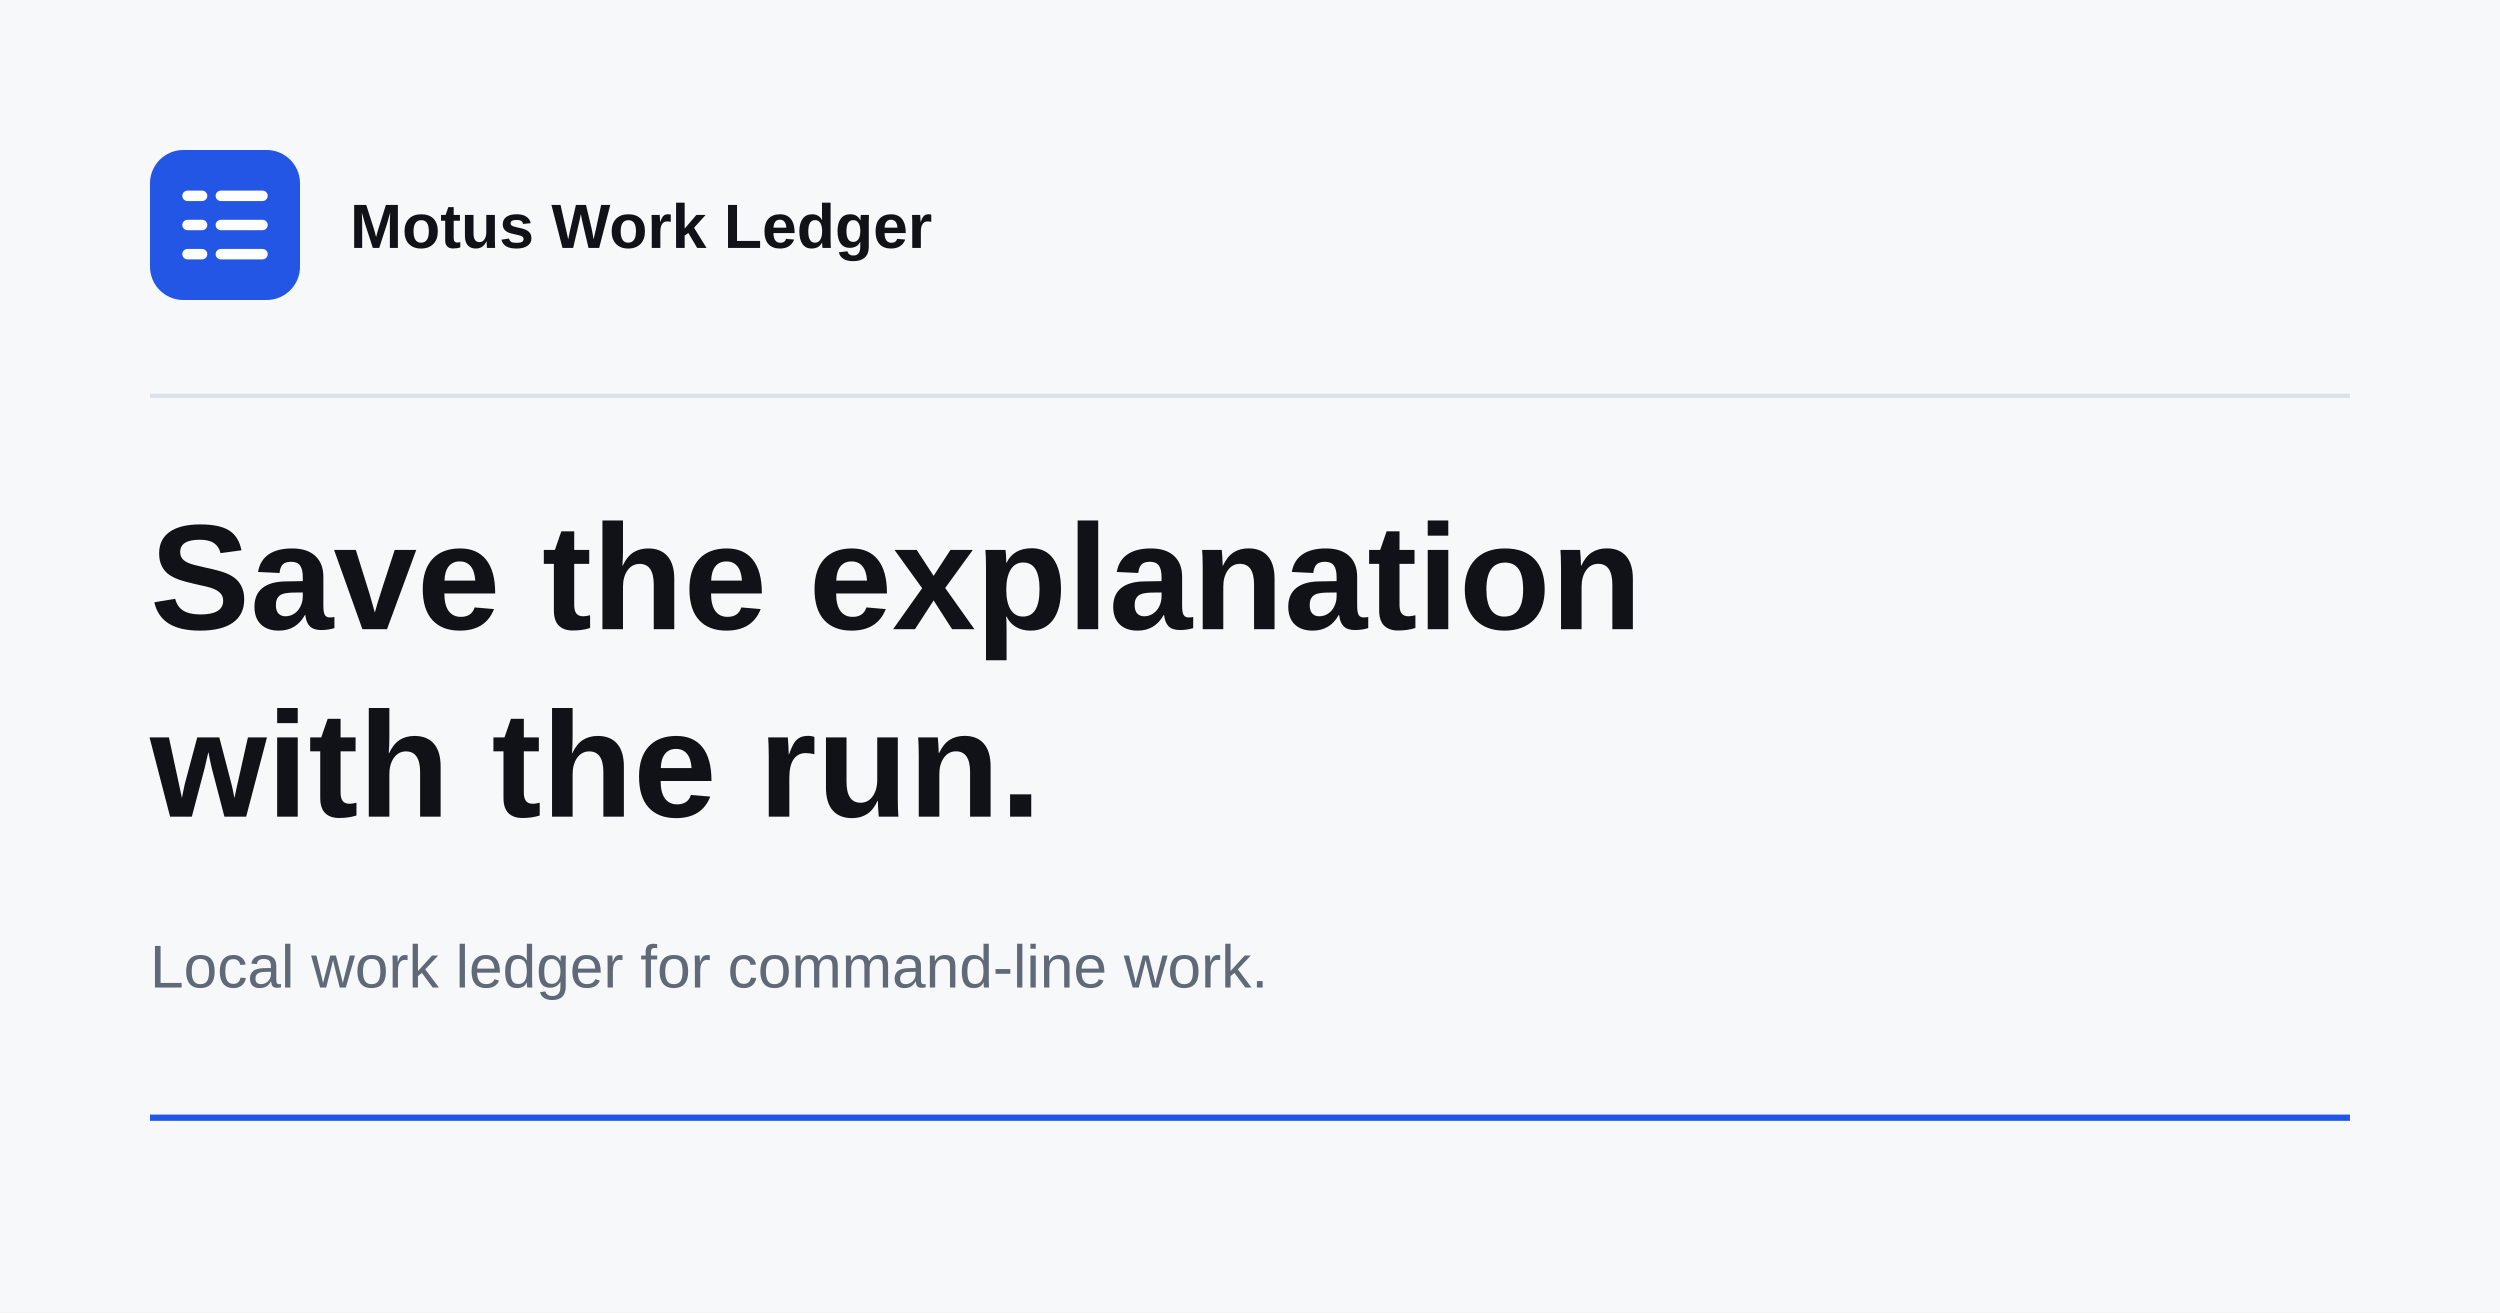
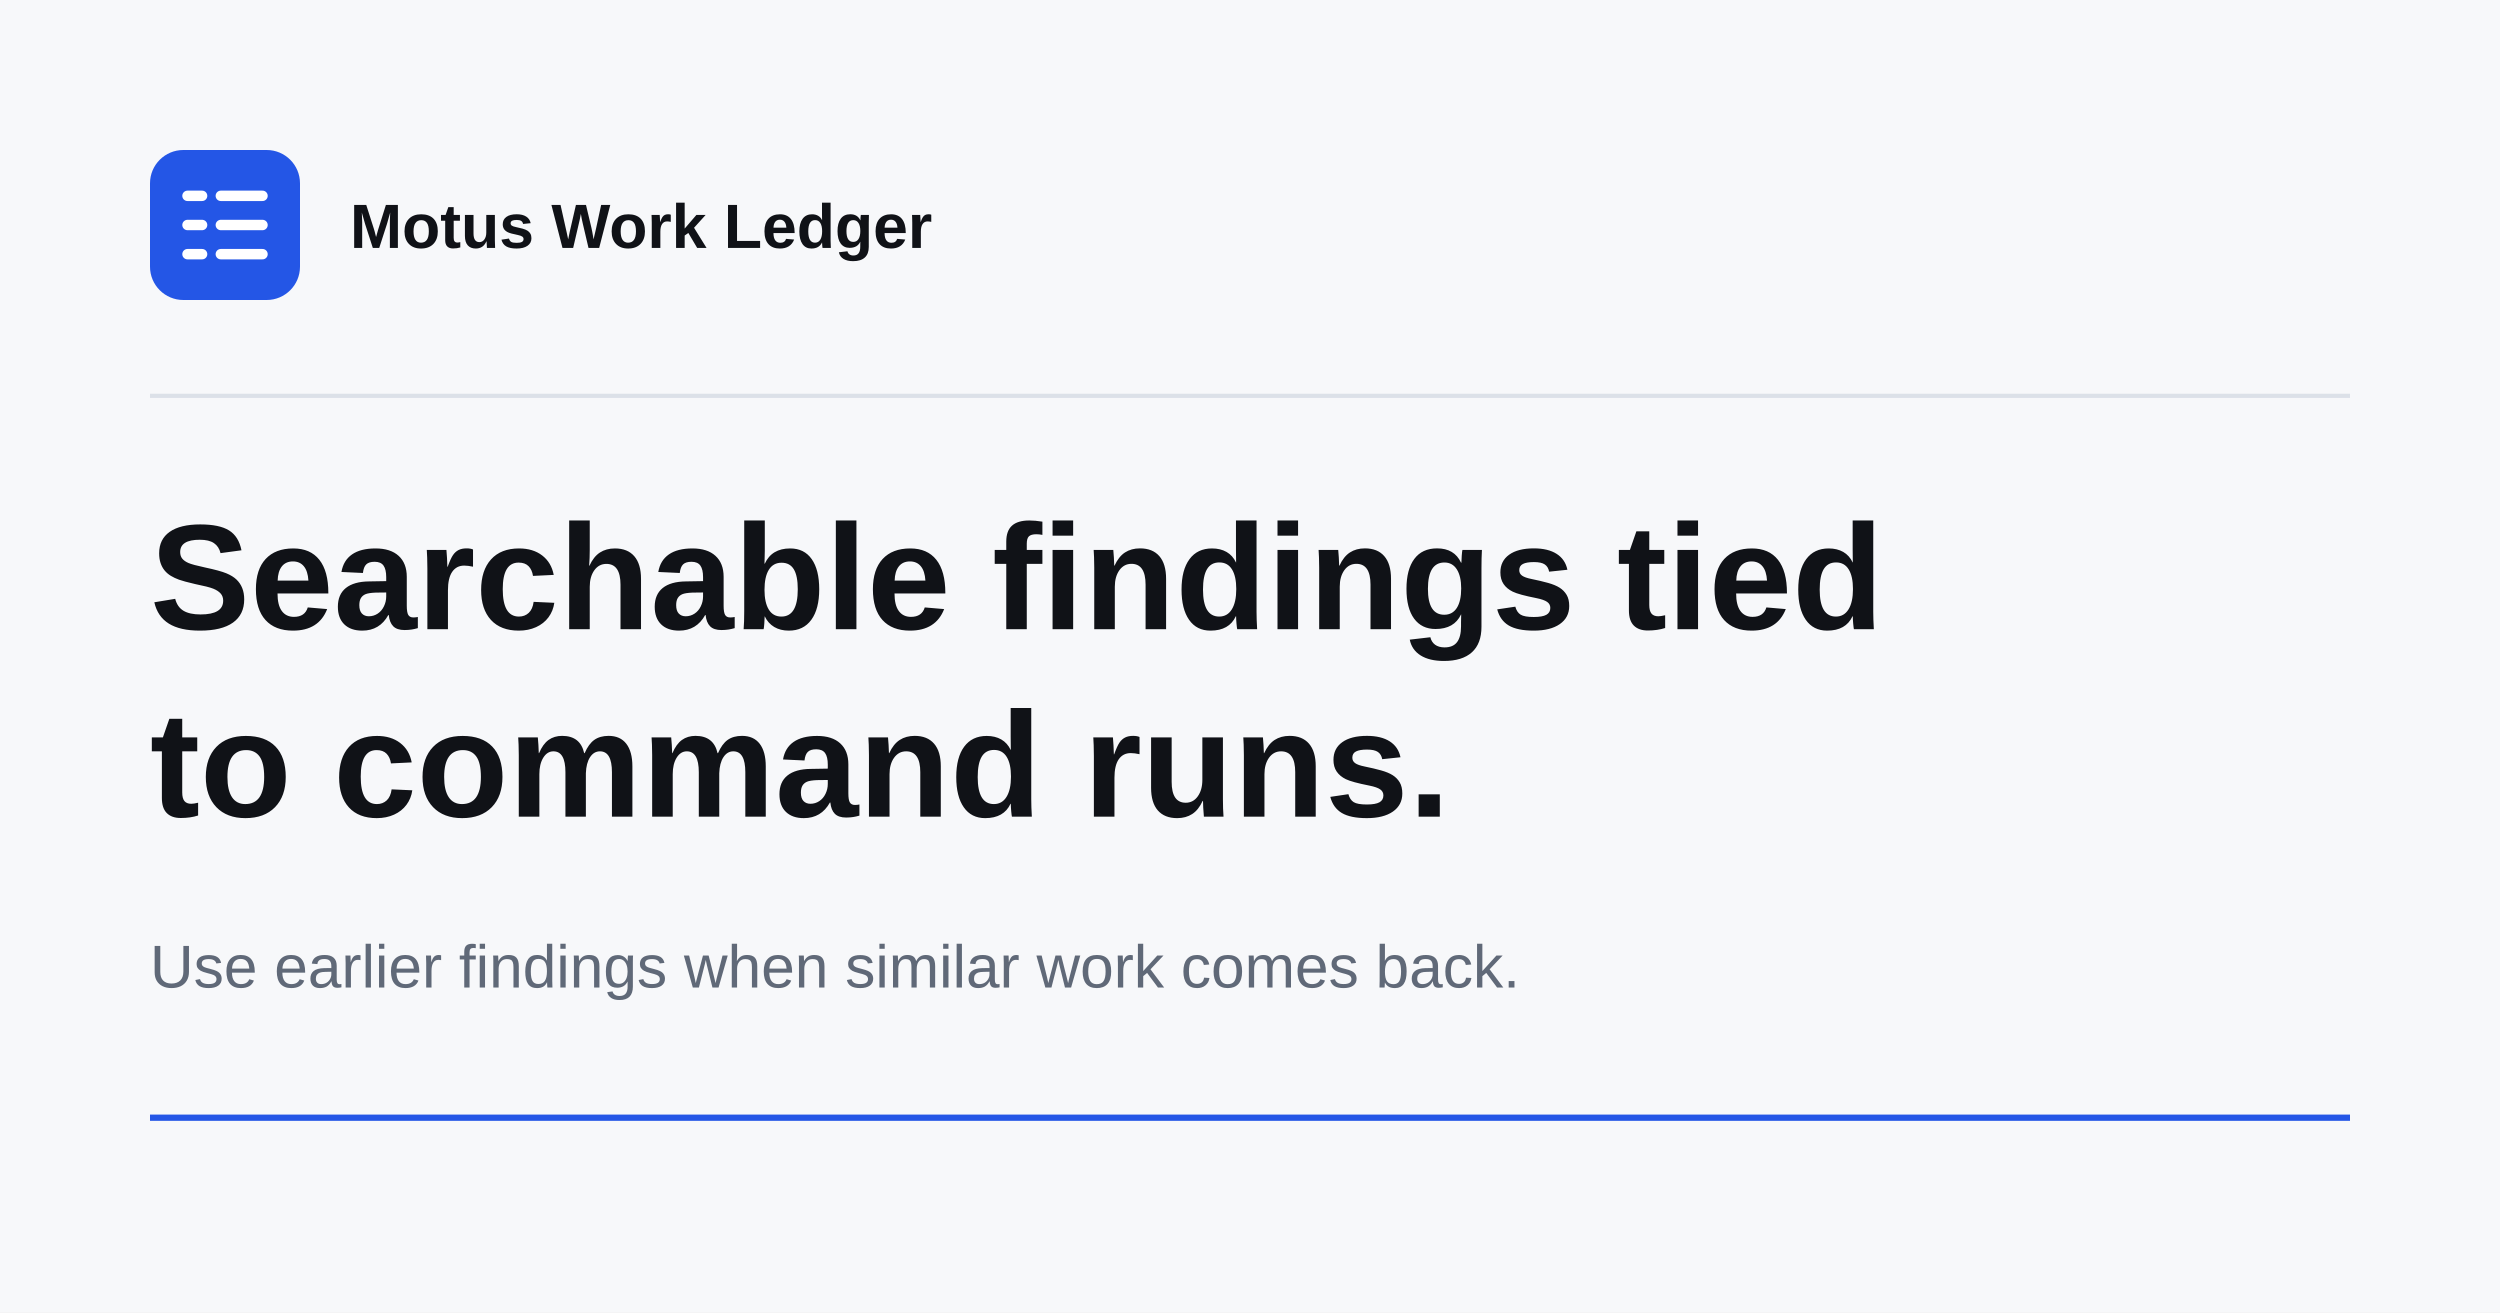
<svg xmlns="http://www.w3.org/2000/svg" width="1200" height="630" viewBox="0 0 1200 630">
  <rect width="1200" height="630" fill="#f7f8fa" />
  <rect x="72" y="72" width="72" height="72" rx="16" fill="#2456e6" />
  <g fill="none" stroke="#ffffff" stroke-linecap="round" stroke-width="5">
    <path d="M90 94h7M106 94h20" />
    <path d="M90 108h7M106 108h20" />
    <path d="M90 122h7M106 122h20" />
  </g>
  <text x="168" y="119" fill="#101217" font-family="Arial, Helvetica, sans-serif" font-size="30" font-weight="700">Motus Work Ledger</text>
  <line x1="72" y1="190" x2="1128" y2="190" stroke="#dce1e8" stroke-width="2" />
-   <text x="72" y="302" fill="#101217" font-family="Arial, Helvetica, sans-serif" font-size="72" font-weight="700">Save the explanation</text>
-   <text x="72" y="392" fill="#101217" font-family="Arial, Helvetica, sans-serif" font-size="72" font-weight="700">with the run.</text>
-   <text x="72" y="474" fill="#606978" font-family="Arial, Helvetica, sans-serif" font-size="29">Local work ledger for command-line work.</text>
+   <text x="72" y="302" fill="#101217" font-family="Arial, Helvetica, sans-serif" font-size="72" font-weight="700">Searchable findings tied</text>
+   <text x="72" y="392" fill="#101217" font-family="Arial, Helvetica, sans-serif" font-size="72" font-weight="700">to command runs.</text>
+   <text x="72" y="474" fill="#606978" font-family="Arial, Helvetica, sans-serif" font-size="29">Use earlier findings when similar work comes back.</text>
  <rect x="72" y="535" width="1056" height="3" fill="#2456e6" />
</svg>
